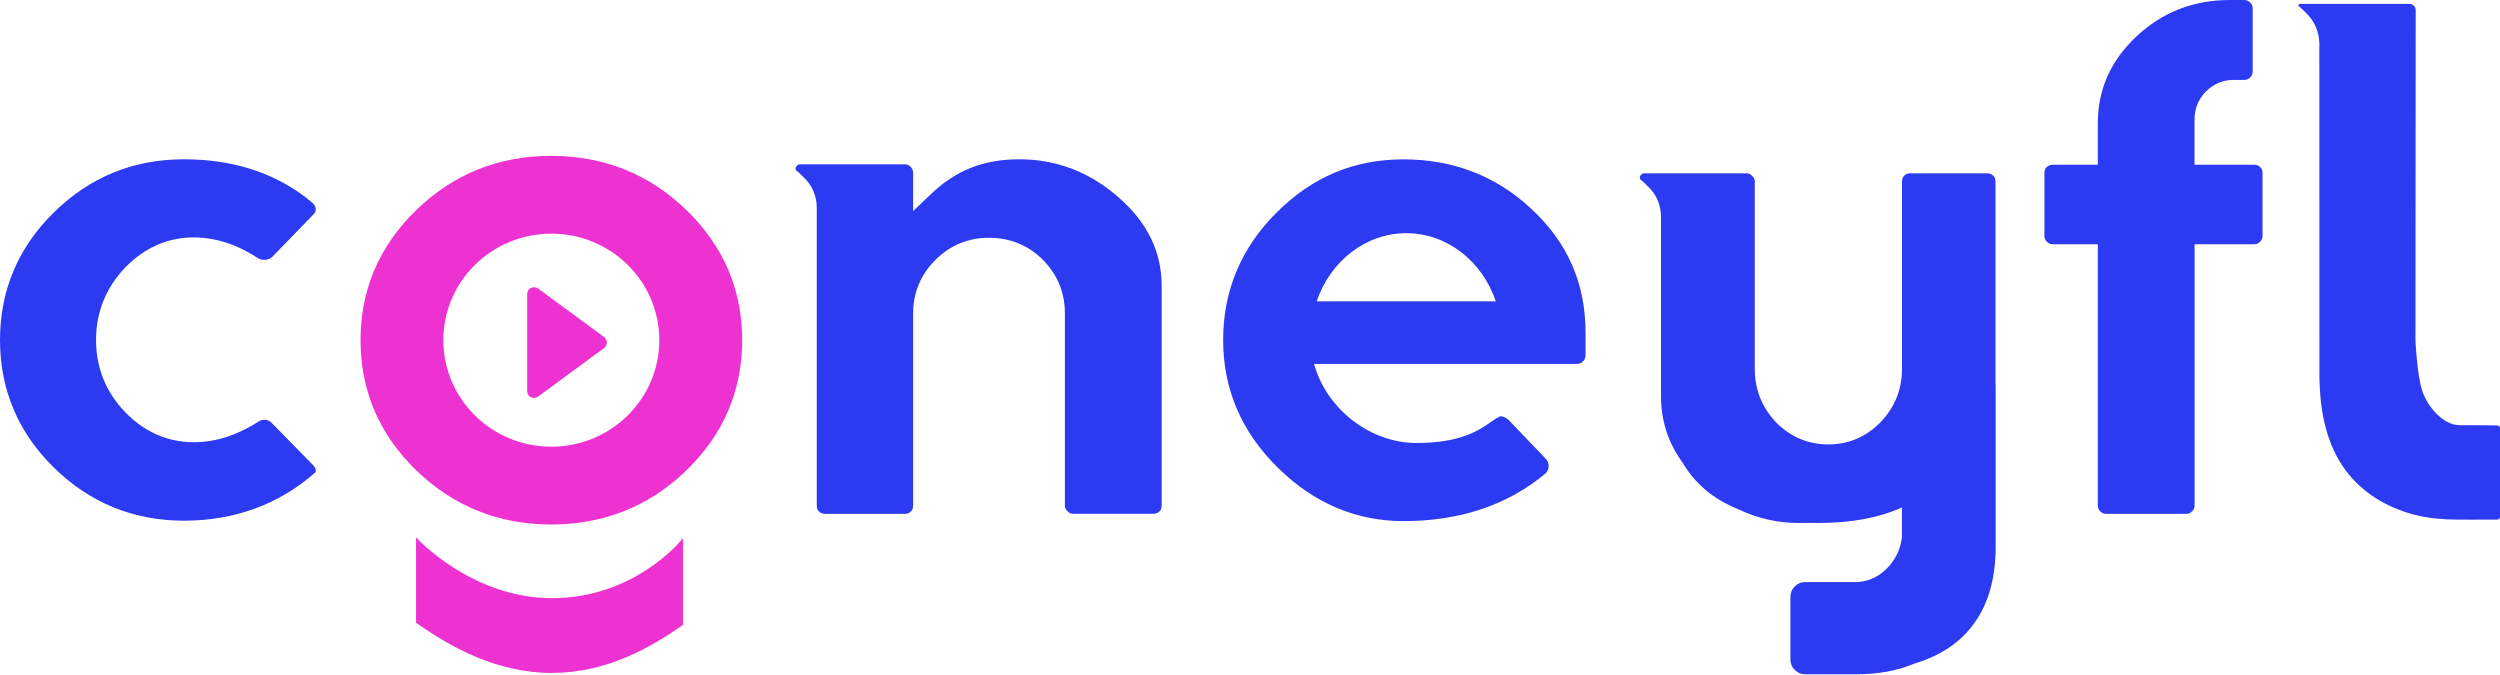
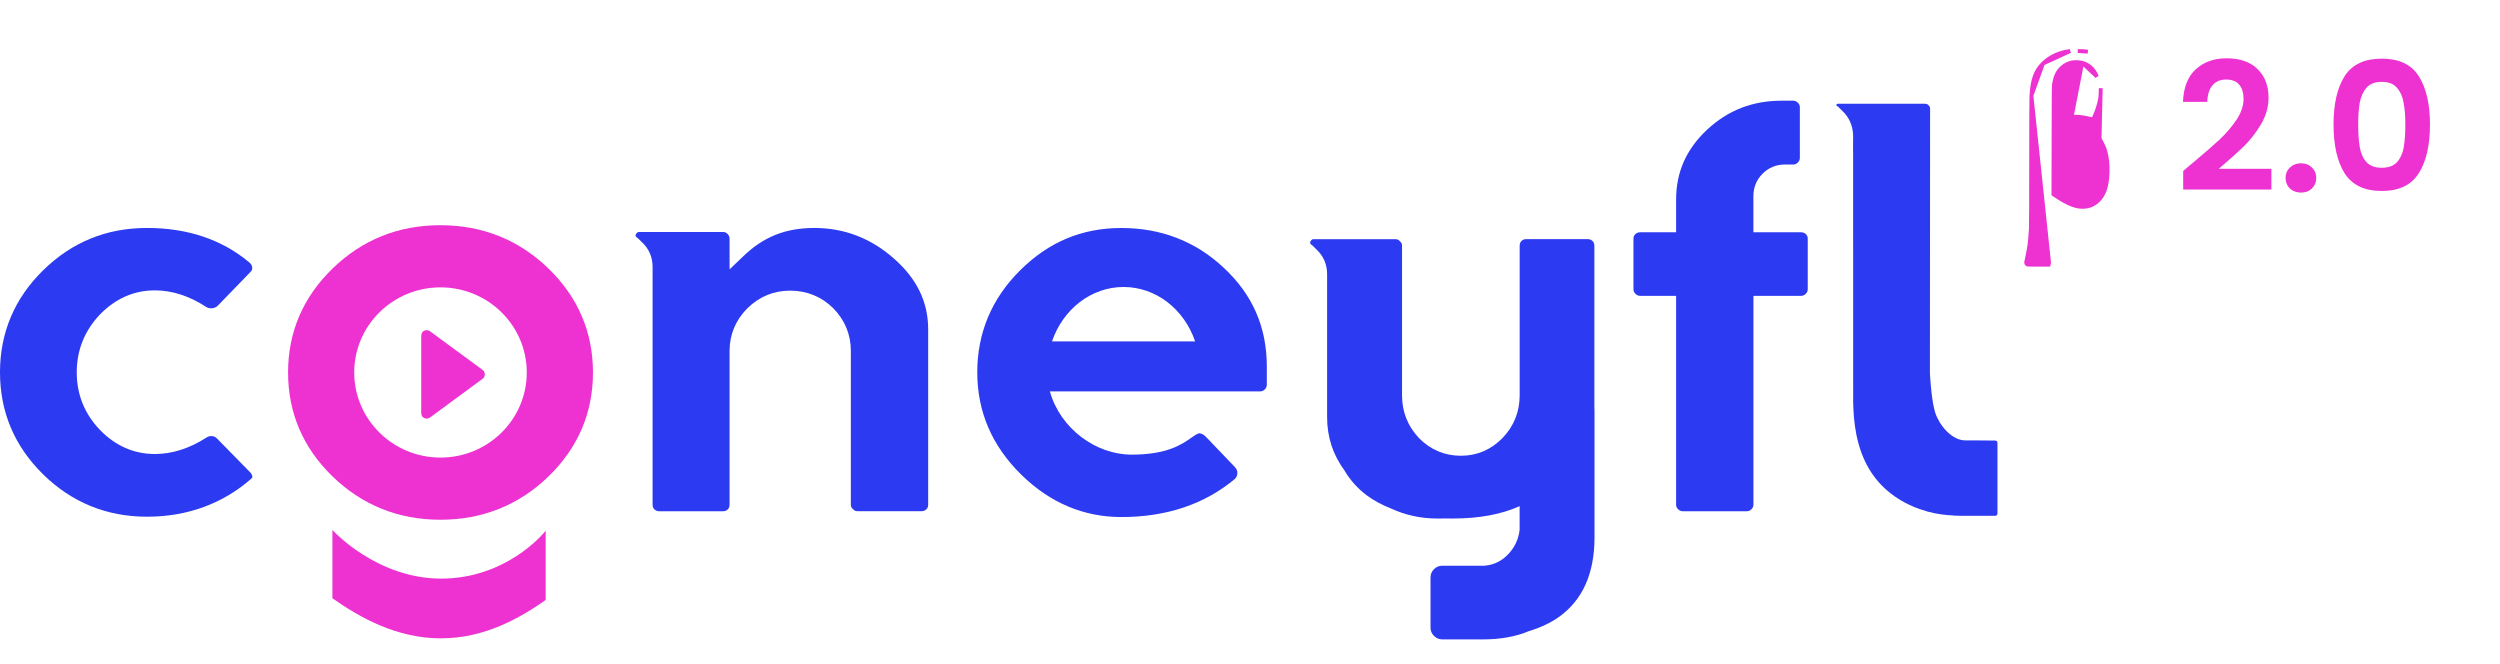
- <svg xmlns="http://www.w3.org/2000/svg" width="178" height="48" viewBox="0 0 178 48" fill="none">
-   <path d="M48.868 14.95C46.225 12.395 42.988 11.097 39.243 11.097C35.498 11.097 32.284 12.391 29.645 14.95C27.009 17.5 25.671 20.619 25.671 24.223C25.671 27.826 27.009 30.945 29.645 33.495C32.284 36.05 35.514 37.344 39.243 37.344C42.973 37.344 46.228 36.05 48.868 33.495C51.503 30.945 52.842 27.823 52.842 24.223C52.842 20.622 51.503 17.5 48.868 14.95ZM39.254 31.805C35.01 31.805 31.566 28.409 31.566 24.219C31.566 20.029 35.01 16.637 39.254 16.637C43.499 16.637 46.943 20.033 46.943 24.219C46.943 28.405 43.499 31.805 39.254 31.805Z" fill="#ED32D1" />
-   <path d="M39.311 47.915C35.295 47.915 32.006 46.013 29.622 44.34V38.282L29.637 38.271C29.675 38.323 33.585 42.59 39.311 42.59C45.037 42.59 48.379 38.66 48.627 38.319V44.496C46.326 46.109 43.183 47.911 39.311 47.911V47.915Z" fill="#ED32D1" />
-   <path d="M37.66 28.182C37.856 28.375 38.183 28.375 38.39 28.182L43.052 24.749C43.255 24.552 43.255 24.237 43.052 24.026L38.39 20.6C38.183 20.407 37.859 20.407 37.66 20.6C37.66 20.6 37.536 20.722 37.536 21.015V27.741C37.536 27.741 37.51 28.015 37.66 28.182Z" fill="#ED32D1" />
-   <path d="M19.347 30.114C19.215 29.973 19.08 29.91 18.907 29.892C18.734 29.873 18.565 29.91 18.407 30.014C16.892 30.993 15.343 31.486 13.802 31.486C11.941 31.486 10.294 30.767 8.91 29.343C7.534 27.912 6.839 26.184 6.839 24.208C6.839 22.231 7.534 20.5 8.907 19.054C10.298 17.627 11.941 16.904 13.802 16.904C15.339 16.904 16.884 17.404 18.396 18.394C18.554 18.483 18.723 18.516 18.907 18.498C19.091 18.479 19.246 18.413 19.388 18.286L22.287 15.298C22.464 15.135 22.483 15.005 22.479 14.898C22.475 14.771 22.438 14.605 22.223 14.419C19.794 12.38 16.723 11.342 13.099 11.342C9.474 11.342 6.403 12.61 3.846 15.113C1.293 17.615 0 20.674 0 24.208C0 27.741 1.293 30.8 3.846 33.303C6.399 35.805 9.512 37.073 13.099 37.073C16.685 37.073 19.889 35.913 22.456 33.629C22.483 33.592 22.49 33.551 22.483 33.481C22.468 33.355 22.411 33.243 22.302 33.128L19.347 30.114Z" fill="#2C3AF1" />
-   <path d="M79.625 14.037C77.584 12.247 75.215 11.342 72.58 11.342C69.944 11.342 68.004 12.165 66.237 13.863L65.015 15.031V12.328C65.015 12.15 64.963 12.013 64.846 11.887C64.722 11.757 64.602 11.701 64.433 11.701H56.94C56.857 11.701 56.816 11.72 56.759 11.783L56.718 11.828C56.654 11.891 56.643 11.935 56.643 11.991C56.643 12.083 56.658 12.128 56.755 12.191L56.876 12.287L57.188 12.595C57.823 13.177 58.154 13.93 58.154 14.816V35.987C58.154 36.228 58.237 36.339 58.308 36.41C58.432 36.532 58.571 36.588 58.763 36.588H64.433C64.609 36.588 64.737 36.536 64.861 36.41C64.933 36.339 65.015 36.228 65.015 35.987V22.309C65.015 20.841 65.549 19.558 66.602 18.502C67.662 17.456 68.944 16.929 70.418 16.929C71.892 16.929 73.2 17.456 74.257 18.498C75.298 19.566 75.821 20.841 75.821 22.309V35.987C75.821 36.161 75.87 36.273 75.99 36.376L76.042 36.425C76.148 36.539 76.26 36.584 76.43 36.584H82.103C82.291 36.584 82.434 36.528 82.558 36.406C82.629 36.336 82.712 36.224 82.712 35.983V20.385C82.712 17.923 81.701 15.847 79.625 14.037Z" fill="#2C3AF1" />
-   <path d="M160.48 11.727H156.251V8.505C156.251 7.738 156.517 7.071 157.048 6.526C157.611 5.969 158.273 5.691 159.025 5.691H159.781C159.954 5.691 160.082 5.639 160.209 5.513C160.333 5.387 160.39 5.261 160.39 5.091V0.601C160.39 0.43 160.337 0.3 160.209 0.178C160.082 0.056 159.954 0 159.781 0H158.792C156.168 0 153.976 0.853 152.104 2.603C150.261 4.342 149.363 6.374 149.363 8.813V11.727H146.171C145.99 11.727 145.851 11.779 145.724 11.898C145.614 12.006 145.562 12.132 145.562 12.302V16.792C145.562 16.963 145.614 17.089 145.742 17.215C145.87 17.337 145.998 17.393 146.171 17.393H149.363V35.987C149.363 36.161 149.415 36.287 149.543 36.41C149.667 36.536 149.799 36.588 149.972 36.588H155.645C155.818 36.588 155.946 36.536 156.074 36.41C156.198 36.287 156.254 36.158 156.254 35.987V17.393H160.484C160.657 17.393 160.785 17.341 160.912 17.215C161.04 17.089 161.093 16.963 161.093 16.792V12.302C161.093 12.132 161.04 12.002 160.912 11.88C160.803 11.779 160.664 11.727 160.484 11.727H160.48Z" fill="#2C3AF1" />
-   <path d="M142.08 27.456V12.94C142.077 12.699 141.998 12.588 141.926 12.517C141.806 12.395 141.671 12.339 141.486 12.339H135.986C135.817 12.339 135.693 12.391 135.572 12.517C135.505 12.588 135.422 12.699 135.422 12.94V26.262C135.422 27.73 134.907 29.013 133.884 30.07C132.854 31.115 131.614 31.642 130.181 31.642C128.749 31.642 127.482 31.115 126.455 30.073C125.448 29.005 124.94 27.73 124.94 26.262V12.94C124.94 12.766 124.891 12.654 124.775 12.551L124.726 12.502C124.621 12.387 124.512 12.343 124.35 12.343H121.357H117.049C116.966 12.343 116.921 12.361 116.868 12.425L116.827 12.469C116.763 12.532 116.752 12.577 116.752 12.636C116.752 12.729 116.771 12.773 116.865 12.836L116.985 12.932L117.297 13.24C117.929 13.822 118.263 14.575 118.263 15.461V28.193C118.263 29.962 118.771 31.53 119.805 32.947C120.316 33.814 120.981 34.56 121.801 35.175C122.421 35.635 123.128 36.013 123.906 36.321C125.207 36.929 126.606 37.236 128.091 37.236C128.44 37.236 128.775 37.236 129.095 37.229C129.211 37.229 129.32 37.236 129.441 37.236C131.805 37.236 133.794 36.866 135.418 36.132V38.245C135.332 39.009 135.035 39.691 134.516 40.292C133.907 40.989 133.163 41.371 132.29 41.441H128.538C128.245 41.441 127.997 41.541 127.79 41.749C127.583 41.953 127.478 42.201 127.478 42.487V46.962C127.478 47.251 127.583 47.496 127.79 47.7C127.997 47.904 128.245 48.007 128.538 48.007H132.144C133.715 48.007 135.084 47.759 136.253 47.266C137.279 46.958 138.185 46.532 138.956 45.983C141.035 44.478 142.077 42.145 142.092 38.979V27.489C142.092 27.489 142.092 27.47 142.092 27.463L142.08 27.456Z" fill="#2C3AF1" />
-   <path d="M174.143 36.977C174.364 36.988 174.594 36.995 174.823 36.995C175.601 37.003 176.38 36.999 177.158 36.995C177.372 36.995 177.59 36.995 177.805 36.995C177.914 36.995 178 36.907 178 36.803V30.481C178 30.374 177.91 30.288 177.805 30.288C176.921 30.285 176.034 30.266 175.15 30.273C173.902 30.285 172.797 28.872 172.455 27.804C172.15 26.851 172.022 24.997 171.988 24.426L171.981 24.252H172.112L171.981 24.245C171.985 24.019 171.996 0.96 171.996 0.727C171.996 0.593 171.958 0.504 171.861 0.408C171.763 0.311 171.673 0.274 171.537 0.274H163.747L163.702 0.3L163.634 0.374V0.419C163.634 0.419 163.649 0.426 163.665 0.438L163.8 0.541L164.127 0.86C164.77 1.45 165.112 2.206 165.138 3.096V3.252C165.127 3.752 165.135 4.323 165.138 4.998V5.157L165.142 26.836C165.146 27.033 165.153 27.229 165.161 27.426C165.244 29.543 165.71 31.738 166.999 33.477C168.172 35.064 169.887 36.098 171.793 36.621C172.579 36.836 173.349 36.932 174.143 36.97V36.977Z" fill="#2C3AF1" />
-   <path d="M109.033 14.872C106.529 12.532 103.465 11.346 99.924 11.346C96.382 11.346 93.431 12.614 90.912 15.113C88.374 17.63 87.088 20.693 87.088 24.211C87.088 27.73 88.408 30.778 91.013 33.332C93.566 35.835 96.566 37.103 99.927 37.103C103.954 37.103 107.36 35.957 110.052 33.699C110.191 33.555 110.259 33.395 110.266 33.188C110.266 32.987 110.199 32.813 110.045 32.65L107.469 29.958C107.308 29.791 107.142 29.691 106.958 29.651C106.943 29.651 106.905 29.643 106.871 29.643C106.796 29.643 106.732 29.658 106.65 29.739C106.65 29.739 106.642 29.743 106.631 29.751L106.616 29.728C106.484 29.814 106.349 29.906 106.202 30.01C105.334 30.622 104.025 31.541 100.841 31.541C97.657 31.541 94.487 29.228 93.559 25.91H112.255C112.447 25.91 112.586 25.854 112.71 25.732C112.834 25.609 112.891 25.472 112.891 25.283V23.718C112.891 20.177 111.627 17.282 109.029 14.868L109.033 14.872ZM93.746 21.453C94.724 18.583 97.243 16.603 100.127 16.603C103.01 16.603 105.525 18.579 106.503 21.453H93.746Z" fill="#2C3AF1" />
+ <svg xmlns="http://www.w3.org/2000/svg" width="196" height="52" viewBox="0 0 196 52" fill="none">
+   <mask id="mask0_823_1620" style="mask-type:alpha" maskUnits="userSpaceOnUse" x="0" y="0" width="196" height="52">
+     <rect width="196" height="52" fill="#D9D9D9" />
+   </mask>
+   <g mask="url(#mask0_823_1620)">
+     <path d="M42.993 21.045C40.668 18.798 37.82 17.656 34.525 17.656C31.231 17.656 28.403 18.795 26.081 21.045C23.762 23.29 22.585 26.033 22.585 29.204C22.585 32.374 23.762 35.118 26.081 37.362C28.403 39.609 31.244 40.748 34.525 40.748C37.806 40.748 40.671 39.609 42.993 37.362C45.312 35.118 46.489 32.371 46.489 29.204C46.489 26.036 45.312 23.29 42.993 21.045ZM34.535 35.874C30.801 35.874 27.771 32.886 27.771 29.2C27.771 25.514 30.801 22.53 34.535 22.53C38.27 22.53 41.299 25.518 41.299 29.2C41.299 32.883 38.27 35.874 34.535 35.874Z" fill="#ED32D1" />
+     <path d="M34.585 50.048C31.052 50.048 28.158 48.374 26.061 46.903V41.573L26.074 41.563C26.107 41.609 29.547 45.363 34.585 45.363C39.622 45.363 42.563 41.906 42.781 41.606V47.04C40.757 48.459 37.992 50.044 34.585 50.044V50.048Z" fill="#ED32D1" />
+     <path d="M33.133 32.687C33.305 32.857 33.593 32.857 33.775 32.687L37.876 29.667C38.055 29.494 38.055 29.217 37.876 29.031L33.775 26.017C33.593 25.847 33.308 25.847 33.133 26.017C33.133 26.017 33.024 26.124 33.024 26.382V32.299C33.024 32.299 33.001 32.541 33.133 32.687Z" fill="#ED32D1" />
+     <path d="M17.021 34.387C16.905 34.263 16.786 34.208 16.634 34.191C16.482 34.175 16.333 34.208 16.194 34.299C14.861 35.16 13.498 35.594 12.142 35.594C10.505 35.594 9.056 34.961 7.839 33.708C6.629 32.449 6.017 30.929 6.017 29.191C6.017 27.452 6.629 25.929 7.836 24.656C9.06 23.401 10.505 22.765 12.142 22.765C13.495 22.765 14.855 23.205 16.184 24.076C16.323 24.154 16.472 24.183 16.634 24.167C16.796 24.151 16.932 24.092 17.058 23.981L19.608 21.352C19.763 21.209 19.78 21.094 19.776 21C19.773 20.889 19.74 20.742 19.552 20.579C17.415 18.785 14.712 17.872 11.524 17.872C8.335 17.872 5.633 18.987 3.384 21.189C1.138 23.391 0 26.082 0 29.191C0 32.299 1.138 34.99 3.384 37.192C5.63 39.394 8.368 40.51 11.524 40.51C14.679 40.51 17.497 39.489 19.757 37.479C19.78 37.447 19.786 37.411 19.78 37.349C19.767 37.238 19.717 37.14 19.621 37.039L17.021 34.387Z" fill="#2C3AF1" />
+     <path d="M70.053 20.243C68.257 18.667 66.173 17.872 63.854 17.872C61.536 17.872 59.829 18.596 58.274 20.09L57.199 21.117V18.739C57.199 18.583 57.153 18.462 57.051 18.351C56.941 18.237 56.836 18.188 56.687 18.188H50.095C50.022 18.188 49.985 18.204 49.936 18.26L49.899 18.299C49.843 18.354 49.833 18.393 49.833 18.442C49.833 18.524 49.846 18.563 49.932 18.619L50.038 18.703L50.313 18.974C50.872 19.486 51.163 20.148 51.163 20.928V39.554C51.163 39.766 51.236 39.864 51.298 39.926C51.408 40.033 51.53 40.082 51.699 40.082H56.687C56.842 40.082 56.955 40.037 57.064 39.926C57.127 39.864 57.199 39.766 57.199 39.554V27.52C57.199 26.229 57.669 25.1 58.595 24.17C59.528 23.25 60.656 22.787 61.953 22.787C63.249 22.787 64.4 23.25 65.33 24.167C66.246 25.107 66.706 26.229 66.706 27.52V39.554C66.706 39.707 66.749 39.805 66.854 39.896L66.901 39.939C66.993 40.04 67.093 40.079 67.241 40.079H72.233C72.398 40.079 72.524 40.03 72.633 39.922C72.696 39.861 72.769 39.763 72.769 39.551V25.828C72.769 23.662 71.879 21.835 70.053 20.243Z" fill="#2C3AF1" />
+     <path d="M141.187 18.211H137.466V15.376C137.466 14.701 137.701 14.114 138.168 13.634C138.664 13.145 139.246 12.9 139.907 12.9H140.572C140.724 12.9 140.837 12.854 140.949 12.744C141.058 12.633 141.108 12.522 141.108 12.372V8.422C141.108 8.271 141.062 8.157 140.949 8.05C140.837 7.942 140.724 7.893 140.572 7.893H139.702C137.394 7.893 135.465 8.643 133.818 10.183C132.197 11.713 131.407 13.5 131.407 15.647V18.211H128.598C128.44 18.211 128.317 18.256 128.205 18.361C128.109 18.455 128.063 18.566 128.063 18.716V22.666C128.063 22.817 128.109 22.927 128.221 23.038C128.334 23.146 128.446 23.195 128.598 23.195H131.407V39.554C131.407 39.707 131.453 39.818 131.565 39.926C131.675 40.036 131.79 40.082 131.942 40.082H136.934C137.086 40.082 137.198 40.036 137.311 39.926C137.42 39.818 137.47 39.704 137.47 39.554V23.195H141.191C141.343 23.195 141.455 23.149 141.568 23.038C141.68 22.927 141.727 22.817 141.727 22.666V18.716C141.727 18.566 141.68 18.452 141.568 18.344C141.472 18.256 141.349 18.211 141.191 18.211H141.187Z" fill="#2C3AF1" />
+     <path d="M124.999 32.048V19.277C124.996 19.065 124.927 18.968 124.864 18.905C124.758 18.798 124.639 18.749 124.477 18.749H119.638C119.489 18.749 119.38 18.795 119.274 18.905C119.214 18.968 119.142 19.065 119.142 19.277V30.998C119.142 32.289 118.688 33.418 117.789 34.348C116.882 35.268 115.791 35.731 114.531 35.731C113.271 35.731 112.156 35.268 111.253 34.351C110.366 33.411 109.92 32.289 109.92 30.998V19.277C109.92 19.124 109.877 19.026 109.774 18.935L109.731 18.892C109.639 18.791 109.543 18.752 109.401 18.752H106.768H102.977C102.904 18.752 102.865 18.768 102.818 18.824L102.782 18.863C102.726 18.919 102.716 18.958 102.716 19.01C102.716 19.091 102.732 19.131 102.815 19.186L102.921 19.271L103.195 19.542C103.751 20.054 104.045 20.716 104.045 21.495V32.697C104.045 34.253 104.492 35.633 105.402 36.879C105.851 37.642 106.437 38.298 107.158 38.839C107.704 39.244 108.326 39.577 109.01 39.847C110.155 40.382 111.385 40.653 112.692 40.653C112.999 40.653 113.294 40.653 113.575 40.647C113.677 40.647 113.773 40.653 113.879 40.653C115.96 40.653 117.709 40.327 119.138 39.681V41.54C119.062 42.212 118.801 42.812 118.344 43.341C117.809 43.954 117.154 44.29 116.386 44.352H113.085C112.827 44.352 112.609 44.44 112.427 44.623C112.245 44.802 112.153 45.021 112.153 45.272V49.209C112.153 49.464 112.245 49.679 112.427 49.858C112.609 50.038 112.827 50.129 113.085 50.129H116.257C117.64 50.129 118.844 49.911 119.873 49.477C120.776 49.206 121.573 48.831 122.251 48.348C124.08 47.024 124.996 44.972 125.009 42.186V32.077C125.009 32.077 125.009 32.061 125.009 32.054L124.999 32.048Z" fill="#2C3AF1" />
+     <path d="M153.207 40.425C153.402 40.434 153.604 40.441 153.806 40.441C154.491 40.448 155.175 40.444 155.86 40.441C156.048 40.441 156.24 40.441 156.429 40.441C156.525 40.441 156.601 40.363 156.601 40.271V34.71C156.601 34.615 156.521 34.54 156.429 34.54C155.652 34.537 154.871 34.521 154.094 34.527C152.995 34.537 152.023 33.294 151.722 32.355C151.454 31.516 151.342 29.885 151.312 29.383L151.305 29.23H151.421L151.305 29.223C151.309 29.024 151.319 8.738 151.319 8.532C151.319 8.415 151.285 8.337 151.199 8.252C151.113 8.167 151.034 8.135 150.915 8.135H144.062L144.022 8.157L143.962 8.223V8.262C143.962 8.262 143.976 8.268 143.989 8.278L144.108 8.369L144.396 8.65C144.961 9.169 145.262 9.834 145.285 10.617V10.754C145.275 11.194 145.282 11.697 145.285 12.29V12.431L145.289 31.503C145.292 31.676 145.299 31.849 145.305 32.022C145.378 33.885 145.788 35.816 146.923 37.346C147.955 38.742 149.463 39.652 151.14 40.112C151.831 40.301 152.509 40.386 153.207 40.418V40.425Z" fill="#2C3AF1" />
+     <path d="M95.925 20.977C93.722 18.919 91.027 17.875 87.911 17.875C84.795 17.875 82.198 18.99 79.982 21.189C77.75 23.404 76.618 26.098 76.618 29.194C76.618 32.289 77.779 34.971 80.072 37.218C82.318 39.42 84.957 40.536 87.914 40.536C91.457 40.536 94.453 39.528 96.822 37.541C96.944 37.414 97.004 37.274 97.01 37.091C97.01 36.915 96.951 36.762 96.815 36.618L94.549 34.25C94.407 34.103 94.262 34.015 94.1 33.979C94.086 33.979 94.053 33.973 94.023 33.973C93.957 33.973 93.901 33.986 93.828 34.057C93.828 34.057 93.822 34.061 93.812 34.067L93.799 34.048C93.683 34.123 93.564 34.204 93.435 34.295C92.671 34.834 91.519 35.643 88.718 35.643C85.916 35.643 83.128 33.607 82.311 30.688H98.76C98.929 30.688 99.051 30.639 99.16 30.531C99.269 30.424 99.319 30.303 99.319 30.137V28.76C99.319 25.645 98.208 23.097 95.922 20.974L95.925 20.977ZM82.476 26.767C83.336 24.242 85.552 22.5 88.09 22.5C90.626 22.5 92.839 24.239 93.699 26.767H82.476Z" fill="#2C3AF1" />
+     <path d="M171.89 12.788C172.786 12.041 173.5 11.421 174.032 10.926C174.564 10.422 175.008 9.899 175.362 9.358C175.717 8.817 175.894 8.285 175.894 7.762C175.894 7.286 175.782 6.913 175.558 6.642C175.334 6.371 174.989 6.236 174.522 6.236C174.056 6.236 173.696 6.395 173.444 6.712C173.192 7.02 173.062 7.445 173.052 7.986H171.148C171.186 6.866 171.517 6.017 172.142 5.438C172.777 4.859 173.58 4.57 174.55 4.57C175.614 4.57 176.431 4.855 177 5.424C177.57 5.984 177.854 6.726 177.854 7.65C177.854 8.378 177.658 9.073 177.266 9.736C176.874 10.399 176.426 10.977 175.922 11.472C175.418 11.957 174.76 12.545 173.948 13.236H178.078V14.86H171.162V13.404L171.89 12.788ZM180.405 15.098C180.051 15.098 179.757 14.991 179.523 14.776C179.299 14.552 179.187 14.277 179.187 13.95C179.187 13.623 179.299 13.353 179.523 13.138C179.757 12.914 180.051 12.802 180.405 12.802C180.751 12.802 181.035 12.914 181.259 13.138C181.483 13.353 181.595 13.623 181.595 13.95C181.595 14.277 181.483 14.552 181.259 14.776C181.035 14.991 180.751 15.098 180.405 15.098ZM182.95 9.764C182.95 8.149 183.239 6.885 183.818 5.97C184.406 5.055 185.377 4.598 186.73 4.598C188.083 4.598 189.049 5.055 189.628 5.97C190.216 6.885 190.51 8.149 190.51 9.764C190.51 11.388 190.216 12.662 189.628 13.586C189.049 14.51 188.083 14.972 186.73 14.972C185.377 14.972 184.406 14.51 183.818 13.586C183.239 12.662 182.95 11.388 182.95 9.764ZM188.578 9.764C188.578 9.073 188.531 8.495 188.438 8.028C188.354 7.552 188.177 7.165 187.906 6.866C187.645 6.567 187.253 6.418 186.73 6.418C186.207 6.418 185.811 6.567 185.54 6.866C185.279 7.165 185.101 7.552 185.008 8.028C184.924 8.495 184.882 9.073 184.882 9.764C184.882 10.473 184.924 11.071 185.008 11.556C185.092 12.032 185.269 12.419 185.54 12.718C185.811 13.007 186.207 13.152 186.73 13.152C187.253 13.152 187.649 13.007 187.92 12.718C188.191 12.419 188.368 12.032 188.452 11.556C188.536 11.071 188.578 10.473 188.578 9.764Z" fill="#ED32D1" />
+     <path d="M162.31 4.001L162.31 4.001L162.31 4.001ZM162.31 4.001L162.307 4.001M162.31 4.001L162.307 4.001M162.307 4.001C161.49 4.087 160.719 4.438 160.168 4.984L160.168 4.984M162.307 4.001L160.168 4.984M160.168 4.984C159.577 5.573 159.346 6.244 159.264 7.496L159.264 7.496M160.168 4.984L159.264 7.496M159.264 7.496L159.264 7.497M159.264 7.496L159.264 7.497M159.264 7.497C159.25 7.737 159.241 9.628 159.241 12.737C159.241 15.854 159.232 17.734 159.218 17.96C159.152 18.985 159.109 19.334 158.943 20.121L158.943 20.121L158.943 20.122C158.92 20.235 158.899 20.338 158.883 20.416L158.88 20.43L158.86 20.526L158.855 20.554L158.853 20.564L158.852 20.57L158.851 20.575L158.851 20.575C158.851 20.576 158.85 20.584 158.85 20.593C158.85 20.655 158.885 20.692 158.901 20.706C158.918 20.721 158.933 20.728 158.94 20.731C158.954 20.737 158.965 20.739 158.968 20.74L158.969 20.74C158.977 20.742 158.985 20.743 158.987 20.743C158.994 20.744 159.001 20.744 159.007 20.745C159.019 20.745 159.035 20.746 159.055 20.747C159.094 20.748 159.149 20.749 159.217 20.75C159.353 20.751 159.54 20.753 159.745 20.753H160.49H160.611L160.637 20.634L160.648 20.585L159.264 7.497ZM163.242 4.923L163.242 4.923C163.155 4.9 163.024 4.882 162.886 4.875C162.748 4.867 162.616 4.87 162.529 4.882L162.529 4.883C162.193 4.931 161.89 5.076 161.649 5.303L161.648 5.304C161.306 5.623 161.132 5.988 161.03 6.654C161.026 6.677 161.022 6.76 161.018 6.937C161.014 7.108 161.011 7.357 161.008 7.703C161.002 8.394 160.999 9.467 160.997 11.063L160.997 11.063L160.988 15.231L161.158 15.345C161.158 15.345 161.158 15.345 161.158 15.345C162.167 16.021 162.799 16.253 163.406 16.214C163.764 16.191 164.04 16.087 164.335 15.865C164.907 15.429 165.196 14.726 165.237 13.503C165.257 12.847 165.182 12.249 165.021 11.746C164.934 11.478 164.685 10.976 164.488 10.676L164.488 10.675C164.399 10.539 164.276 10.364 164.171 10.224C164.12 10.155 164.074 10.095 164.039 10.053C164.017 10.059 163.992 10.067 163.965 10.075C163.535 10.207 162.958 10.259 162.595 10.192C162.363 10.15 162.166 10.037 162.048 9.884C161.927 9.729 161.884 9.521 162 9.331L162.128 9.41M163.242 4.923L162.444 9.028C162.354 9.047 162.266 9.088 162.191 9.139C162.117 9.189 162.046 9.255 162 9.332L162.128 9.41M163.242 4.923L163.243 4.923C163.757 5.055 164.187 5.454 164.393 6.001L163.242 4.923ZM162.128 9.41C161.976 9.658 162.217 9.971 162.622 10.044C162.956 10.106 163.508 10.058 163.922 9.932C164.004 9.906 164.078 9.886 164.087 9.886C164.112 9.886 164.432 10.313 164.614 10.594L164.697 6.919C164.71 7.406 164.68 7.689 164.561 8.149C164.444 8.607 164.14 9.357 164.073 9.357C164.055 9.357 163.933 9.331 163.802 9.299C163.229 9.161 162.746 9.115 162.475 9.175C162.342 9.203 162.192 9.304 162.128 9.41ZM163.681 4.055C163.46 4.016 163.274 4.002 162.9 3.998C162.9 3.998 162.901 3.998 162.901 3.998L163.681 4.055Z" fill="#ED32D1" stroke="#ED32D1" stroke-width="0.3" />
+   </g>
</svg>
